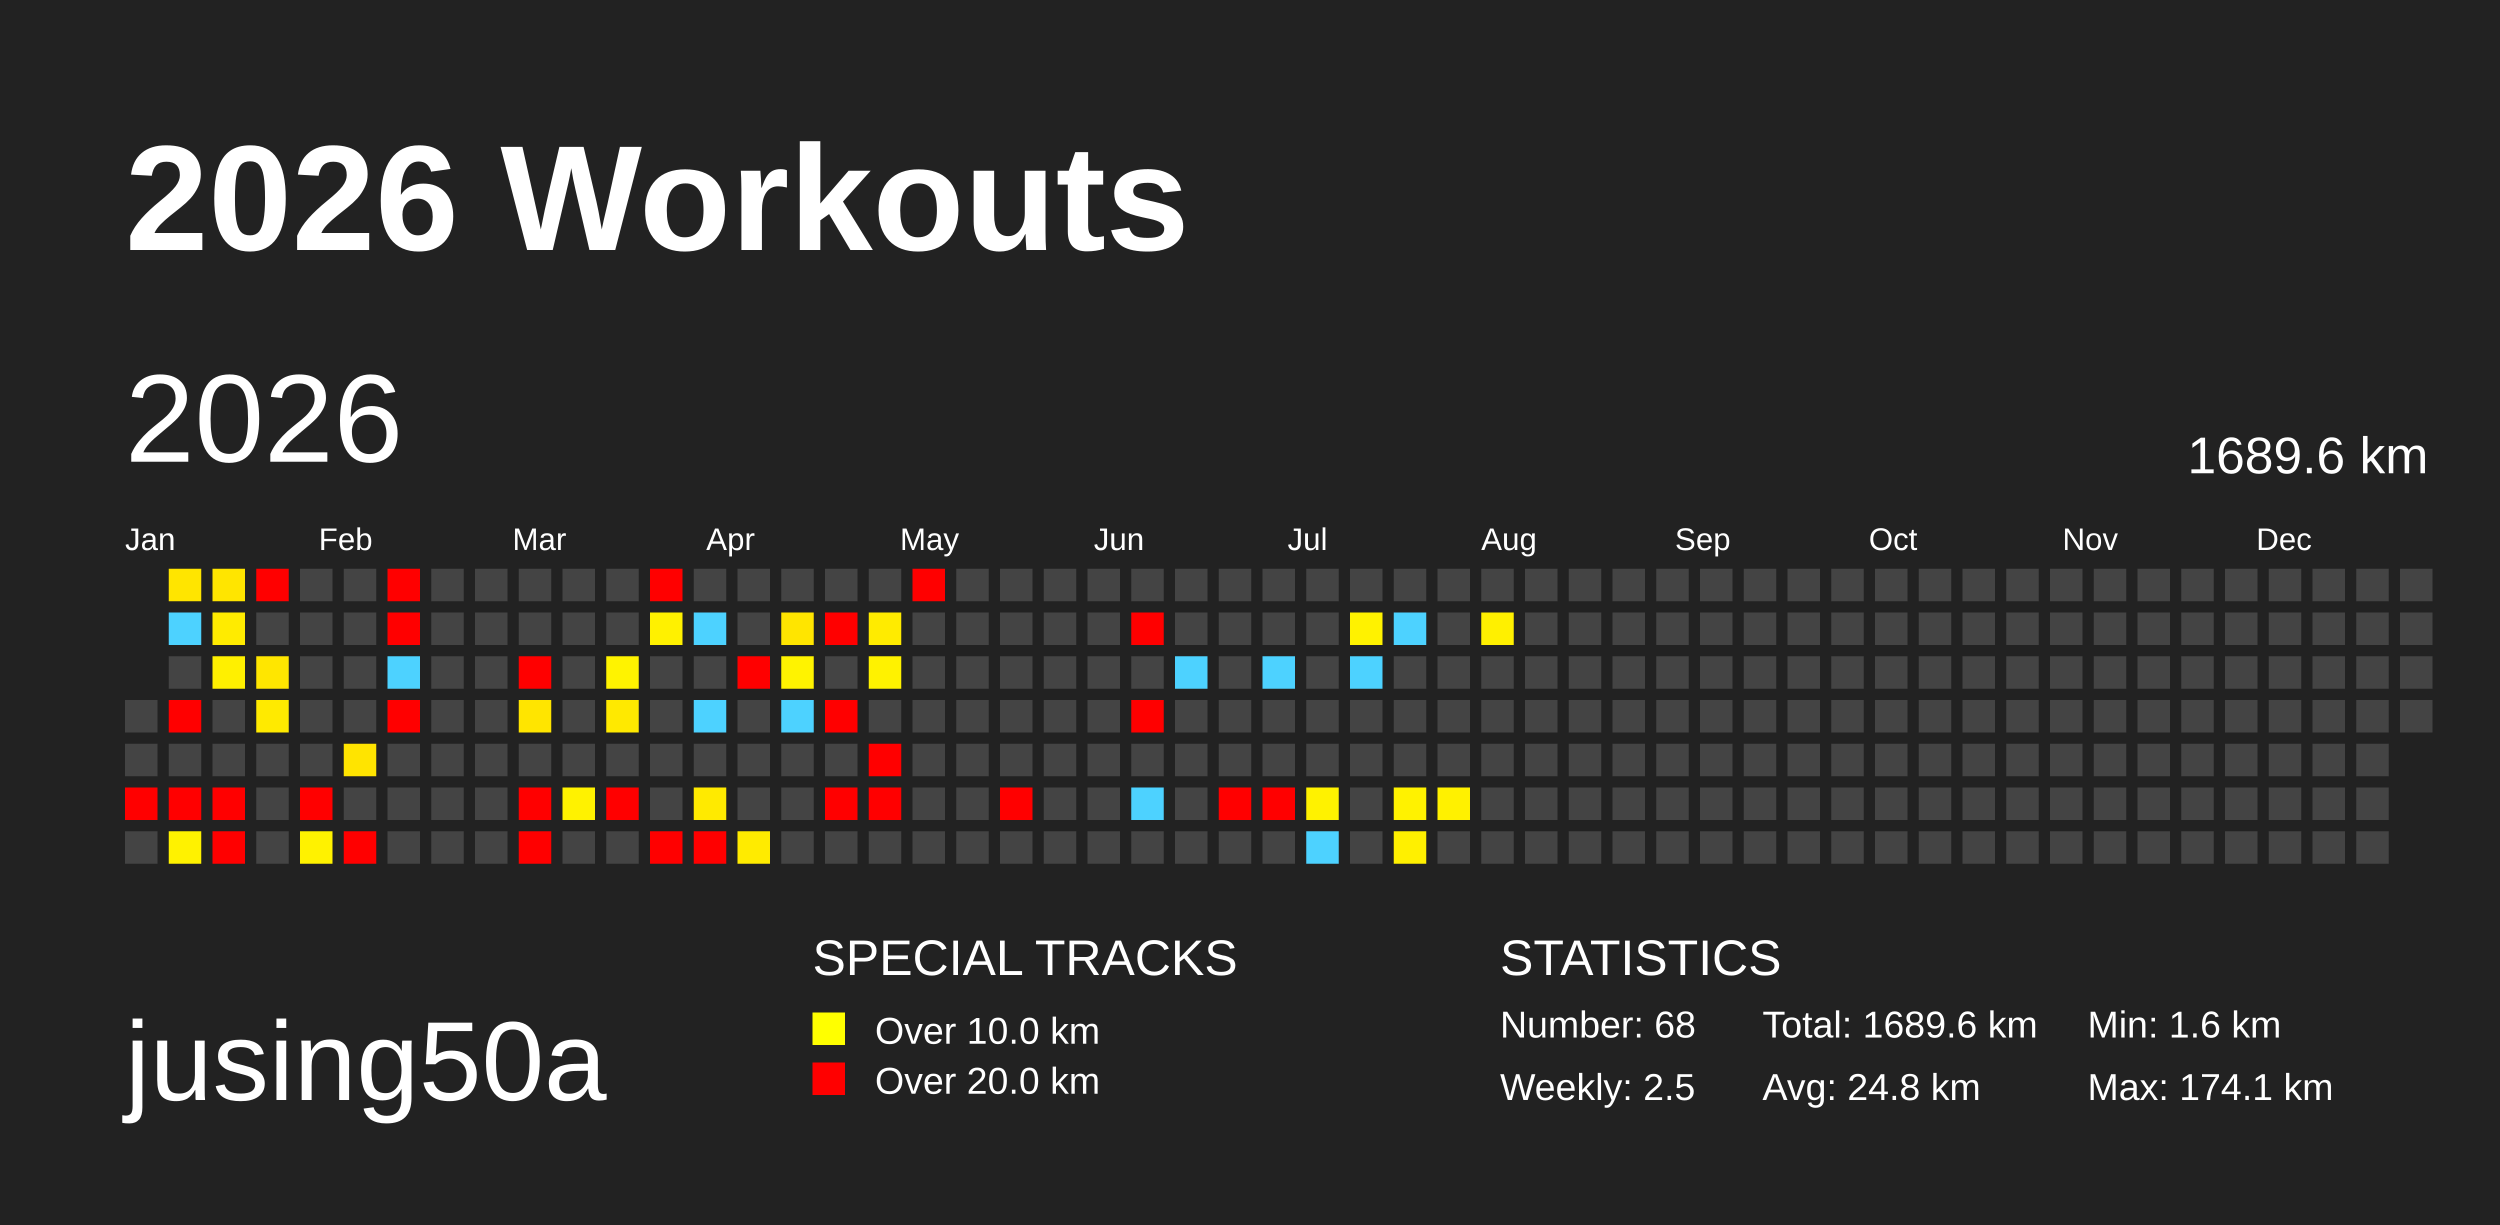
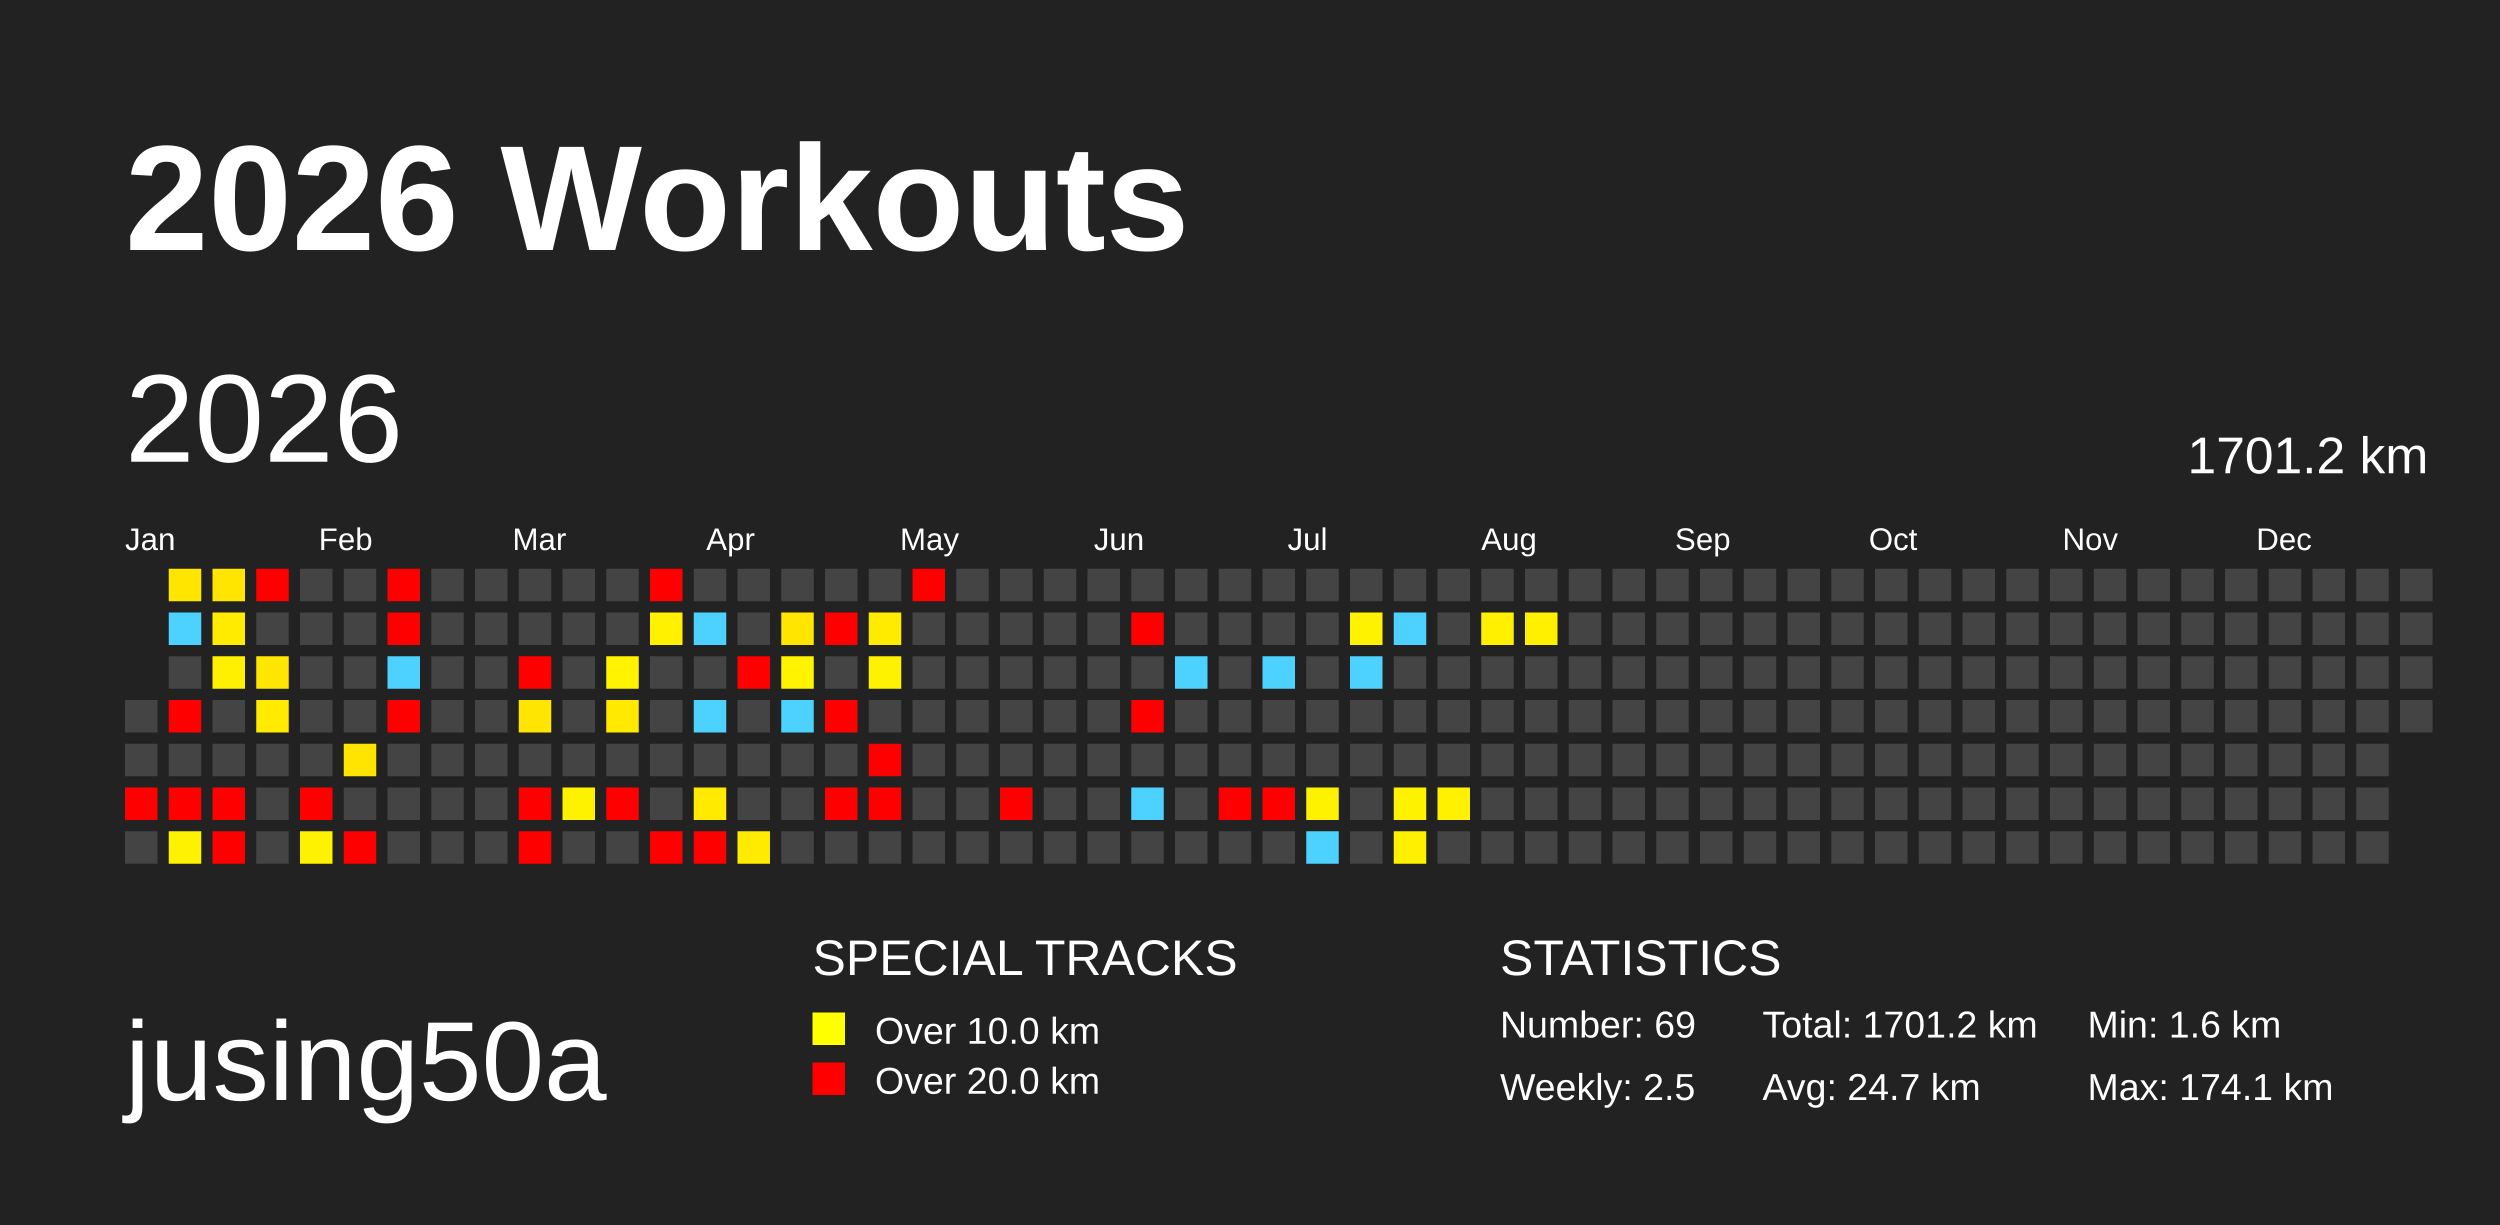
<svg xmlns="http://www.w3.org/2000/svg" baseProfile="full" height="98mm" version="1.1" viewBox="0,0,200,98" width="200mm">
  <defs />
  <rect fill="#222222" height="98" width="200" x="0" y="0" />
  <text fill="#FFFFFF" style="font-size:12px; font-family:Arial; font-weight:bold;" x="10" y="20">2026 Workouts</text>
  <text fill="#FFFFFF" style="font-size:9px; font-family:Arial" x="10" y="88">jusing50a</text>
  <text fill="#FFFFFF" style="font-size:4px; font-family:Arial" x="65" y="78">SPECIAL TRACKS</text>
  <rect fill="yellow" height="2.6" width="2.6" x="65" y="81" />
  <text fill="#FFFFFF" style="font-size:3px; font-family:Arial" x="70" y="83.5">Over 10.0 km</text>
  <rect fill="red" height="2.6" width="2.6" x="65" y="85" />
  <text fill="#FFFFFF" style="font-size:3px; font-family:Arial" x="70" y="87.5">Over 20.0 km</text>
  <text fill="#FFFFFF" style="font-size:4px; font-family:Arial" x="120" y="78">STATISTICS</text>
-   <text fill="#FFFFFF" style="font-size:3px; font-family:Arial" x="120" y="83">Number: 68</text>
+   <text fill="#FFFFFF" style="font-size:3px; font-family:Arial" x="120" y="83">Number: 69</text>
  <text fill="#FFFFFF" style="font-size:3px; font-family:Arial" x="120" y="88">Weekly: 2.5</text>
-   <text fill="#FFFFFF" style="font-size:3px; font-family:Arial" x="141" y="83">Total: 1689.6 km</text>
-   <text fill="#FFFFFF" style="font-size:3px; font-family:Arial" x="141" y="88">Avg: 24.8 km</text>
+   <text fill="#FFFFFF" style="font-size:3px; font-family:Arial" x="141" y="83">Total: 1701.2 km</text>
+   <text fill="#FFFFFF" style="font-size:3px; font-family:Arial" x="141" y="88">Avg: 24.7 km</text>
  <text fill="#FFFFFF" style="font-size:3px; font-family:Arial" x="167" y="83">Min: 1.6 km</text>
  <text fill="#FFFFFF" style="font-size:3px; font-family:Arial" x="167" y="88">Max: 174.1 km</text>
  <text dominant-baseline="hanging" fill="#FFFFFF" style="font-size:10.0px; font-family:Arial;" x="10" y="30">2026</text>
-   <text dominant-baseline="hanging" fill="#FFFFFF" style="font-size:4.125px; font-family:Arial;" x="175" y="35">1689.6 km</text>
+   <text dominant-baseline="hanging" fill="#FFFFFF" style="font-size:4.125px; font-family:Arial;" x="175" y="35">1701.2 km</text>
  <text fill="#FFFFFF" style="font-size:2.5px; font-family:Arial" x="10.0" y="44">Jan</text>
  <text fill="#FFFFFF" style="font-size:2.5px; font-family:Arial" x="25.5" y="44">Feb</text>
  <text fill="#FFFFFF" style="font-size:2.5px; font-family:Arial" x="41.0" y="44">Mar</text>
  <text fill="#FFFFFF" style="font-size:2.5px; font-family:Arial" x="56.5" y="44">Apr</text>
  <text fill="#FFFFFF" style="font-size:2.5px; font-family:Arial" x="72.0" y="44">May</text>
  <text fill="#FFFFFF" style="font-size:2.5px; font-family:Arial" x="87.5" y="44">Jun</text>
  <text fill="#FFFFFF" style="font-size:2.5px; font-family:Arial" x="103.0" y="44">Jul</text>
  <text fill="#FFFFFF" style="font-size:2.5px; font-family:Arial" x="118.5" y="44">Aug</text>
  <text fill="#FFFFFF" style="font-size:2.5px; font-family:Arial" x="134.0" y="44">Sep</text>
  <text fill="#FFFFFF" style="font-size:2.5px; font-family:Arial" x="149.5" y="44">Oct</text>
  <text fill="#FFFFFF" style="font-size:2.5px; font-family:Arial" x="165.0" y="44">Nov</text>
  <text fill="#FFFFFF" style="font-size:2.5px; font-family:Arial" x="180.5" y="44">Dec</text>
  <rect fill="#444444" height="2.6" width="2.6" x="10.0" y="56.0" />
  <rect fill="#444444" height="2.6" width="2.6" x="10.0" y="59.5" />
  <rect fill="red" height="2.6" width="2.6" x="10.0" y="63.0" />
  <rect fill="#444444" height="2.6" width="2.6" x="10.0" y="66.5" />
  <rect fill="#ffe500" height="2.6" width="2.6" x="13.5" y="45.5" />
  <rect fill="#4dd2ff" height="2.6" width="2.6" x="13.5" y="49.0" />
  <rect fill="#444444" height="2.6" width="2.6" x="13.5" y="52.5" />
  <rect fill="red" height="2.6" width="2.6" x="13.5" y="56.0" />
  <rect fill="#444444" height="2.6" width="2.6" x="13.5" y="59.5" />
  <rect fill="red" height="2.6" width="2.6" x="13.5" y="63.0" />
  <rect fill="#fff200" height="2.6" width="2.6" x="13.5" y="66.5" />
  <rect fill="#ffe500" height="2.6" width="2.6" x="17.0" y="45.5" />
  <rect fill="#ffeb00" height="2.6" width="2.6" x="17.0" y="49.0" />
  <rect fill="#fff000" height="2.6" width="2.6" x="17.0" y="52.5" />
  <rect fill="#444444" height="2.6" width="2.6" x="17.0" y="56.0" />
  <rect fill="#444444" height="2.6" width="2.6" x="17.0" y="59.5" />
  <rect fill="red" height="2.6" width="2.6" x="17.0" y="63.0" />
  <rect fill="red" height="2.6" width="2.6" x="17.0" y="66.5" />
  <rect fill="red" height="2.6" width="2.6" x="20.5" y="45.5" />
  <rect fill="#444444" height="2.6" width="2.6" x="20.5" y="49.0" />
  <rect fill="#ffe600" height="2.6" width="2.6" x="20.5" y="52.5" />
  <rect fill="#ffea00" height="2.6" width="2.6" x="20.5" y="56.0" />
  <rect fill="#444444" height="2.6" width="2.6" x="20.5" y="59.5" />
  <rect fill="#444444" height="2.6" width="2.6" x="20.5" y="63.0" />
  <rect fill="#444444" height="2.6" width="2.6" x="20.5" y="66.5" />
  <rect fill="#444444" height="2.6" width="2.6" x="24.0" y="45.5" />
  <rect fill="#444444" height="2.6" width="2.6" x="24.0" y="49.0" />
  <rect fill="#444444" height="2.6" width="2.6" x="24.0" y="52.5" />
  <rect fill="#444444" height="2.6" width="2.6" x="24.0" y="56.0" />
  <rect fill="#444444" height="2.6" width="2.6" x="24.0" y="59.5" />
  <rect fill="red" height="2.6" width="2.6" x="24.0" y="63.0" />
  <rect fill="#fff200" height="2.6" width="2.6" x="24.0" y="66.5" />
  <rect fill="#444444" height="2.6" width="2.6" x="27.5" y="45.5" />
  <rect fill="#444444" height="2.6" width="2.6" x="27.5" y="49.0" />
  <rect fill="#444444" height="2.6" width="2.6" x="27.5" y="52.5" />
  <rect fill="#444444" height="2.6" width="2.6" x="27.5" y="56.0" />
  <rect fill="#ffe400" height="2.6" width="2.6" x="27.5" y="59.5" />
  <rect fill="#444444" height="2.6" width="2.6" x="27.5" y="63.0" />
  <rect fill="red" height="2.6" width="2.6" x="27.5" y="66.5" />
  <rect fill="red" height="2.6" width="2.6" x="31.0" y="45.5" />
  <rect fill="red" height="2.6" width="2.6" x="31.0" y="49.0" />
  <rect fill="#4dd2ff" height="2.6" width="2.6" x="31.0" y="52.5" />
  <rect fill="red" height="2.6" width="2.6" x="31.0" y="56.0" />
  <rect fill="#444444" height="2.6" width="2.6" x="31.0" y="59.5" />
  <rect fill="#444444" height="2.6" width="2.6" x="31.0" y="63.0" />
  <rect fill="#444444" height="2.6" width="2.6" x="31.0" y="66.5" />
  <rect fill="#444444" height="2.6" width="2.6" x="34.5" y="45.5" />
  <rect fill="#444444" height="2.6" width="2.6" x="34.5" y="49.0" />
  <rect fill="#444444" height="2.6" width="2.6" x="34.5" y="52.5" />
  <rect fill="#444444" height="2.6" width="2.6" x="34.5" y="56.0" />
  <rect fill="#444444" height="2.6" width="2.6" x="34.5" y="59.5" />
  <rect fill="#444444" height="2.6" width="2.6" x="34.5" y="63.0" />
  <rect fill="#444444" height="2.6" width="2.6" x="34.5" y="66.5" />
  <rect fill="#444444" height="2.6" width="2.6" x="38.0" y="45.5" />
  <rect fill="#444444" height="2.6" width="2.6" x="38.0" y="49.0" />
  <rect fill="#444444" height="2.6" width="2.6" x="38.0" y="52.5" />
  <rect fill="#444444" height="2.6" width="2.6" x="38.0" y="56.0" />
  <rect fill="#444444" height="2.6" width="2.6" x="38.0" y="59.5" />
  <rect fill="#444444" height="2.6" width="2.6" x="38.0" y="63.0" />
  <rect fill="#444444" height="2.6" width="2.6" x="38.0" y="66.5" />
  <rect fill="#444444" height="2.6" width="2.6" x="41.5" y="45.5" />
  <rect fill="#444444" height="2.6" width="2.6" x="41.5" y="49.0" />
  <rect fill="red" height="2.6" width="2.6" x="41.5" y="52.5" />
  <rect fill="#ffe500" height="2.6" width="2.6" x="41.5" y="56.0" />
  <rect fill="#444444" height="2.6" width="2.6" x="41.5" y="59.5" />
  <rect fill="red" height="2.6" width="2.6" x="41.5" y="63.0" />
  <rect fill="red" height="2.6" width="2.6" x="41.5" y="66.5" />
  <rect fill="#444444" height="2.6" width="2.6" x="45.0" y="45.5" />
  <rect fill="#444444" height="2.6" width="2.6" x="45.0" y="49.0" />
  <rect fill="#444444" height="2.6" width="2.6" x="45.0" y="52.5" />
  <rect fill="#444444" height="2.6" width="2.6" x="45.0" y="56.0" />
  <rect fill="#444444" height="2.6" width="2.6" x="45.0" y="59.5" />
  <rect fill="#fff200" height="2.6" width="2.6" x="45.0" y="63.0" />
  <rect fill="#444444" height="2.6" width="2.6" x="45.0" y="66.5" />
  <rect fill="#444444" height="2.6" width="2.6" x="48.5" y="45.5" />
  <rect fill="#444444" height="2.6" width="2.6" x="48.5" y="49.0" />
  <rect fill="#fff300" height="2.6" width="2.6" x="48.5" y="52.5" />
  <rect fill="#ffe900" height="2.6" width="2.6" x="48.5" y="56.0" />
  <rect fill="#444444" height="2.6" width="2.6" x="48.5" y="59.5" />
  <rect fill="red" height="2.6" width="2.6" x="48.5" y="63.0" />
  <rect fill="#444444" height="2.6" width="2.6" x="48.5" y="66.5" />
  <rect fill="red" height="2.6" width="2.6" x="52.0" y="45.5" />
  <rect fill="#fff100" height="2.6" width="2.6" x="52.0" y="49.0" />
  <rect fill="#444444" height="2.6" width="2.6" x="52.0" y="52.5" />
  <rect fill="#444444" height="2.6" width="2.6" x="52.0" y="56.0" />
  <rect fill="#444444" height="2.6" width="2.6" x="52.0" y="59.5" />
  <rect fill="#444444" height="2.6" width="2.6" x="52.0" y="63.0" />
  <rect fill="red" height="2.6" width="2.6" x="52.0" y="66.5" />
  <rect fill="#444444" height="2.6" width="2.6" x="55.5" y="45.5" />
  <rect fill="#4dd2ff" height="2.6" width="2.6" x="55.5" y="49.0" />
  <rect fill="#444444" height="2.6" width="2.6" x="55.5" y="52.5" />
  <rect fill="#4dd2ff" height="2.6" width="2.6" x="55.5" y="56.0" />
  <rect fill="#444444" height="2.6" width="2.6" x="55.5" y="59.5" />
  <rect fill="#ffea00" height="2.6" width="2.6" x="55.5" y="63.0" />
  <rect fill="red" height="2.6" width="2.6" x="55.5" y="66.5" />
  <rect fill="#444444" height="2.6" width="2.6" x="59.0" y="45.5" />
  <rect fill="#444444" height="2.6" width="2.6" x="59.0" y="49.0" />
  <rect fill="red" height="2.6" width="2.6" x="59.0" y="52.5" />
  <rect fill="#444444" height="2.6" width="2.6" x="59.0" y="56.0" />
  <rect fill="#444444" height="2.6" width="2.6" x="59.0" y="59.5" />
  <rect fill="#444444" height="2.6" width="2.6" x="59.0" y="63.0" />
  <rect fill="#ffeb00" height="2.6" width="2.6" x="59.0" y="66.5" />
  <rect fill="#444444" height="2.6" width="2.6" x="62.5" y="45.5" />
  <rect fill="#ffe500" height="2.6" width="2.6" x="62.5" y="49.0" />
  <rect fill="#fff300" height="2.6" width="2.6" x="62.5" y="52.5" />
  <rect fill="#4dd2ff" height="2.6" width="2.6" x="62.5" y="56.0" />
  <rect fill="#444444" height="2.6" width="2.6" x="62.5" y="59.5" />
  <rect fill="#444444" height="2.6" width="2.6" x="62.5" y="63.0" />
  <rect fill="#444444" height="2.6" width="2.6" x="62.5" y="66.5" />
  <rect fill="#444444" height="2.6" width="2.6" x="66.0" y="45.5" />
  <rect fill="red" height="2.6" width="2.6" x="66.0" y="49.0" />
  <rect fill="#444444" height="2.6" width="2.6" x="66.0" y="52.5" />
  <rect fill="red" height="2.6" width="2.6" x="66.0" y="56.0" />
  <rect fill="#444444" height="2.6" width="2.6" x="66.0" y="59.5" />
  <rect fill="red" height="2.6" width="2.6" x="66.0" y="63.0" />
  <rect fill="#444444" height="2.6" width="2.6" x="66.0" y="66.5" />
  <rect fill="#444444" height="2.6" width="2.6" x="69.5" y="45.5" />
  <rect fill="#ffeb00" height="2.6" width="2.6" x="69.5" y="49.0" />
  <rect fill="#fff200" height="2.6" width="2.6" x="69.5" y="52.5" />
  <rect fill="#444444" height="2.6" width="2.6" x="69.5" y="56.0" />
  <rect fill="red" height="2.6" width="2.6" x="69.5" y="59.5" />
  <rect fill="red" height="2.6" width="2.6" x="69.5" y="63.0" />
  <rect fill="#444444" height="2.6" width="2.6" x="69.5" y="66.5" />
  <rect fill="red" height="2.6" width="2.6" x="73.0" y="45.5" />
  <rect fill="#444444" height="2.6" width="2.6" x="73.0" y="49.0" />
  <rect fill="#444444" height="2.6" width="2.6" x="73.0" y="52.5" />
  <rect fill="#444444" height="2.6" width="2.6" x="73.0" y="56.0" />
  <rect fill="#444444" height="2.6" width="2.6" x="73.0" y="59.5" />
  <rect fill="#444444" height="2.6" width="2.6" x="73.0" y="63.0" />
  <rect fill="#444444" height="2.6" width="2.6" x="73.0" y="66.5" />
  <rect fill="#444444" height="2.6" width="2.6" x="76.5" y="45.5" />
  <rect fill="#444444" height="2.6" width="2.6" x="76.5" y="49.0" />
  <rect fill="#444444" height="2.6" width="2.6" x="76.5" y="52.5" />
  <rect fill="#444444" height="2.6" width="2.6" x="76.5" y="56.0" />
  <rect fill="#444444" height="2.6" width="2.6" x="76.5" y="59.5" />
  <rect fill="#444444" height="2.6" width="2.6" x="76.5" y="63.0" />
  <rect fill="#444444" height="2.6" width="2.6" x="76.5" y="66.5" />
  <rect fill="#444444" height="2.6" width="2.6" x="80.0" y="45.5" />
  <rect fill="#444444" height="2.6" width="2.6" x="80.0" y="49.0" />
  <rect fill="#444444" height="2.6" width="2.6" x="80.0" y="52.5" />
  <rect fill="#444444" height="2.6" width="2.6" x="80.0" y="56.0" />
  <rect fill="#444444" height="2.6" width="2.6" x="80.0" y="59.5" />
  <rect fill="red" height="2.6" width="2.6" x="80.0" y="63.0" />
  <rect fill="#444444" height="2.6" width="2.6" x="80.0" y="66.5" />
  <rect fill="#444444" height="2.6" width="2.6" x="83.5" y="45.5" />
  <rect fill="#444444" height="2.6" width="2.6" x="83.5" y="49.0" />
  <rect fill="#444444" height="2.6" width="2.6" x="83.5" y="52.5" />
  <rect fill="#444444" height="2.6" width="2.6" x="83.5" y="56.0" />
  <rect fill="#444444" height="2.6" width="2.6" x="83.5" y="59.5" />
  <rect fill="#444444" height="2.6" width="2.6" x="83.5" y="63.0" />
  <rect fill="#444444" height="2.6" width="2.6" x="83.5" y="66.5" />
  <rect fill="#444444" height="2.6" width="2.6" x="87.0" y="45.5" />
  <rect fill="#444444" height="2.6" width="2.6" x="87.0" y="49.0" />
  <rect fill="#444444" height="2.6" width="2.6" x="87.0" y="52.5" />
  <rect fill="#444444" height="2.6" width="2.6" x="87.0" y="56.0" />
  <rect fill="#444444" height="2.6" width="2.6" x="87.0" y="59.5" />
  <rect fill="#444444" height="2.6" width="2.6" x="87.0" y="63.0" />
  <rect fill="#444444" height="2.6" width="2.6" x="87.0" y="66.5" />
  <rect fill="#444444" height="2.6" width="2.6" x="90.5" y="45.5" />
  <rect fill="red" height="2.6" width="2.6" x="90.5" y="49.0" />
  <rect fill="#444444" height="2.6" width="2.6" x="90.5" y="52.5" />
  <rect fill="red" height="2.6" width="2.6" x="90.5" y="56.0" />
  <rect fill="#444444" height="2.6" width="2.6" x="90.5" y="59.5" />
  <rect fill="#4dd2ff" height="2.6" width="2.6" x="90.5" y="63.0" />
  <rect fill="#444444" height="2.6" width="2.6" x="90.5" y="66.5" />
  <rect fill="#444444" height="2.6" width="2.6" x="94.0" y="45.5" />
  <rect fill="#444444" height="2.6" width="2.6" x="94.0" y="49.0" />
  <rect fill="#4dd2ff" height="2.6" width="2.6" x="94.0" y="52.5" />
  <rect fill="#444444" height="2.6" width="2.6" x="94.0" y="56.0" />
  <rect fill="#444444" height="2.6" width="2.6" x="94.0" y="59.5" />
  <rect fill="#444444" height="2.6" width="2.6" x="94.0" y="63.0" />
  <rect fill="#444444" height="2.6" width="2.6" x="94.0" y="66.5" />
  <rect fill="#444444" height="2.6" width="2.6" x="97.5" y="45.5" />
  <rect fill="#444444" height="2.6" width="2.6" x="97.5" y="49.0" />
  <rect fill="#444444" height="2.6" width="2.6" x="97.5" y="52.5" />
  <rect fill="#444444" height="2.6" width="2.6" x="97.5" y="56.0" />
  <rect fill="#444444" height="2.6" width="2.6" x="97.5" y="59.5" />
  <rect fill="red" height="2.6" width="2.6" x="97.5" y="63.0" />
  <rect fill="#444444" height="2.6" width="2.6" x="97.5" y="66.5" />
  <rect fill="#444444" height="2.6" width="2.6" x="101.0" y="45.5" />
  <rect fill="#444444" height="2.6" width="2.6" x="101.0" y="49.0" />
  <rect fill="#4dd2ff" height="2.6" width="2.6" x="101.0" y="52.5" />
  <rect fill="#444444" height="2.6" width="2.6" x="101.0" y="56.0" />
  <rect fill="#444444" height="2.6" width="2.6" x="101.0" y="59.5" />
  <rect fill="red" height="2.6" width="2.6" x="101.0" y="63.0" />
  <rect fill="#444444" height="2.6" width="2.6" x="101.0" y="66.5" />
  <rect fill="#444444" height="2.6" width="2.6" x="104.5" y="45.5" />
  <rect fill="#444444" height="2.6" width="2.6" x="104.5" y="49.0" />
  <rect fill="#444444" height="2.6" width="2.6" x="104.5" y="52.5" />
  <rect fill="#444444" height="2.6" width="2.6" x="104.5" y="56.0" />
  <rect fill="#444444" height="2.6" width="2.6" x="104.5" y="59.5" />
  <rect fill="#fff200" height="2.6" width="2.6" x="104.5" y="63.0" />
  <rect fill="#4dd2ff" height="2.6" width="2.6" x="104.5" y="66.5" />
  <rect fill="#444444" height="2.6" width="2.6" x="108.0" y="45.5" />
  <rect fill="#fff200" height="2.6" width="2.6" x="108.0" y="49.0" />
  <rect fill="#4dd2ff" height="2.6" width="2.6" x="108.0" y="52.5" />
  <rect fill="#444444" height="2.6" width="2.6" x="108.0" y="56.0" />
  <rect fill="#444444" height="2.6" width="2.6" x="108.0" y="59.5" />
  <rect fill="#444444" height="2.6" width="2.6" x="108.0" y="63.0" />
  <rect fill="#444444" height="2.6" width="2.6" x="108.0" y="66.5" />
  <rect fill="#444444" height="2.6" width="2.6" x="111.5" y="45.5" />
  <rect fill="#4dd2ff" height="2.6" width="2.6" x="111.5" y="49.0" />
  <rect fill="#444444" height="2.6" width="2.6" x="111.5" y="52.5" />
  <rect fill="#444444" height="2.6" width="2.6" x="111.5" y="56.0" />
  <rect fill="#444444" height="2.6" width="2.6" x="111.5" y="59.5" />
  <rect fill="#fff200" height="2.6" width="2.6" x="111.5" y="63.0" />
  <rect fill="#fff000" height="2.6" width="2.6" x="111.5" y="66.5" />
  <rect fill="#444444" height="2.6" width="2.6" x="115.0" y="45.5" />
  <rect fill="#444444" height="2.6" width="2.6" x="115.0" y="49.0" />
  <rect fill="#444444" height="2.6" width="2.6" x="115.0" y="52.5" />
  <rect fill="#444444" height="2.6" width="2.6" x="115.0" y="56.0" />
  <rect fill="#444444" height="2.6" width="2.6" x="115.0" y="59.5" />
  <rect fill="#fff100" height="2.6" width="2.6" x="115.0" y="63.0" />
  <rect fill="#444444" height="2.6" width="2.6" x="115.0" y="66.5" />
  <rect fill="#444444" height="2.6" width="2.6" x="118.5" y="45.5" />
  <rect fill="#fff000" height="2.6" width="2.6" x="118.5" y="49.0" />
  <rect fill="#444444" height="2.6" width="2.6" x="118.5" y="52.5" />
  <rect fill="#444444" height="2.6" width="2.6" x="118.5" y="56.0" />
  <rect fill="#444444" height="2.6" width="2.6" x="118.5" y="59.5" />
  <rect fill="#444444" height="2.6" width="2.6" x="118.5" y="63.0" />
  <rect fill="#444444" height="2.6" width="2.6" x="118.5" y="66.5" />
  <rect fill="#444444" height="2.6" width="2.6" x="122.0" y="45.5" />
-   <rect fill="#444444" height="2.6" width="2.6" x="122.0" y="49.0" />
+   <rect fill="#fff000" height="2.6" width="2.6" x="122.0" y="49.0" />
  <rect fill="#444444" height="2.6" width="2.6" x="122.0" y="52.5" />
  <rect fill="#444444" height="2.6" width="2.6" x="122.0" y="56.0" />
  <rect fill="#444444" height="2.6" width="2.6" x="122.0" y="59.5" />
  <rect fill="#444444" height="2.6" width="2.6" x="122.0" y="63.0" />
  <rect fill="#444444" height="2.6" width="2.6" x="122.0" y="66.5" />
  <rect fill="#444444" height="2.6" width="2.6" x="125.5" y="45.5" />
  <rect fill="#444444" height="2.6" width="2.6" x="125.5" y="49.0" />
  <rect fill="#444444" height="2.6" width="2.6" x="125.5" y="52.5" />
  <rect fill="#444444" height="2.6" width="2.6" x="125.5" y="56.0" />
  <rect fill="#444444" height="2.6" width="2.6" x="125.5" y="59.5" />
  <rect fill="#444444" height="2.6" width="2.6" x="125.5" y="63.0" />
  <rect fill="#444444" height="2.6" width="2.6" x="125.5" y="66.5" />
  <rect fill="#444444" height="2.6" width="2.6" x="129.0" y="45.5" />
  <rect fill="#444444" height="2.6" width="2.6" x="129.0" y="49.0" />
  <rect fill="#444444" height="2.6" width="2.6" x="129.0" y="52.5" />
  <rect fill="#444444" height="2.6" width="2.6" x="129.0" y="56.0" />
  <rect fill="#444444" height="2.6" width="2.6" x="129.0" y="59.5" />
  <rect fill="#444444" height="2.6" width="2.6" x="129.0" y="63.0" />
  <rect fill="#444444" height="2.6" width="2.6" x="129.0" y="66.5" />
  <rect fill="#444444" height="2.6" width="2.6" x="132.5" y="45.5" />
  <rect fill="#444444" height="2.6" width="2.6" x="132.5" y="49.0" />
  <rect fill="#444444" height="2.6" width="2.6" x="132.5" y="52.5" />
  <rect fill="#444444" height="2.6" width="2.6" x="132.5" y="56.0" />
  <rect fill="#444444" height="2.6" width="2.6" x="132.5" y="59.5" />
  <rect fill="#444444" height="2.6" width="2.6" x="132.5" y="63.0" />
  <rect fill="#444444" height="2.6" width="2.6" x="132.5" y="66.5" />
  <rect fill="#444444" height="2.6" width="2.6" x="136.0" y="45.5" />
  <rect fill="#444444" height="2.6" width="2.6" x="136.0" y="49.0" />
  <rect fill="#444444" height="2.6" width="2.6" x="136.0" y="52.5" />
  <rect fill="#444444" height="2.6" width="2.6" x="136.0" y="56.0" />
  <rect fill="#444444" height="2.6" width="2.6" x="136.0" y="59.5" />
  <rect fill="#444444" height="2.6" width="2.6" x="136.0" y="63.0" />
  <rect fill="#444444" height="2.6" width="2.6" x="136.0" y="66.5" />
  <rect fill="#444444" height="2.6" width="2.6" x="139.5" y="45.5" />
  <rect fill="#444444" height="2.6" width="2.6" x="139.5" y="49.0" />
  <rect fill="#444444" height="2.6" width="2.6" x="139.5" y="52.5" />
  <rect fill="#444444" height="2.6" width="2.6" x="139.5" y="56.0" />
  <rect fill="#444444" height="2.6" width="2.6" x="139.5" y="59.5" />
  <rect fill="#444444" height="2.6" width="2.6" x="139.5" y="63.0" />
  <rect fill="#444444" height="2.6" width="2.6" x="139.5" y="66.5" />
  <rect fill="#444444" height="2.6" width="2.6" x="143.0" y="45.5" />
  <rect fill="#444444" height="2.6" width="2.6" x="143.0" y="49.0" />
  <rect fill="#444444" height="2.6" width="2.6" x="143.0" y="52.5" />
  <rect fill="#444444" height="2.6" width="2.6" x="143.0" y="56.0" />
  <rect fill="#444444" height="2.6" width="2.6" x="143.0" y="59.5" />
  <rect fill="#444444" height="2.6" width="2.6" x="143.0" y="63.0" />
  <rect fill="#444444" height="2.6" width="2.6" x="143.0" y="66.5" />
  <rect fill="#444444" height="2.6" width="2.6" x="146.5" y="45.5" />
  <rect fill="#444444" height="2.6" width="2.6" x="146.5" y="49.0" />
  <rect fill="#444444" height="2.6" width="2.6" x="146.5" y="52.5" />
  <rect fill="#444444" height="2.6" width="2.6" x="146.5" y="56.0" />
  <rect fill="#444444" height="2.6" width="2.6" x="146.5" y="59.5" />
  <rect fill="#444444" height="2.6" width="2.6" x="146.5" y="63.0" />
  <rect fill="#444444" height="2.6" width="2.6" x="146.5" y="66.5" />
  <rect fill="#444444" height="2.6" width="2.6" x="150.0" y="45.5" />
  <rect fill="#444444" height="2.6" width="2.6" x="150.0" y="49.0" />
  <rect fill="#444444" height="2.6" width="2.6" x="150.0" y="52.5" />
  <rect fill="#444444" height="2.6" width="2.6" x="150.0" y="56.0" />
  <rect fill="#444444" height="2.6" width="2.6" x="150.0" y="59.5" />
  <rect fill="#444444" height="2.6" width="2.6" x="150.0" y="63.0" />
  <rect fill="#444444" height="2.6" width="2.6" x="150.0" y="66.5" />
  <rect fill="#444444" height="2.6" width="2.6" x="153.5" y="45.5" />
  <rect fill="#444444" height="2.6" width="2.6" x="153.5" y="49.0" />
  <rect fill="#444444" height="2.6" width="2.6" x="153.5" y="52.5" />
  <rect fill="#444444" height="2.6" width="2.6" x="153.5" y="56.0" />
  <rect fill="#444444" height="2.6" width="2.6" x="153.5" y="59.5" />
  <rect fill="#444444" height="2.6" width="2.6" x="153.5" y="63.0" />
  <rect fill="#444444" height="2.6" width="2.6" x="153.5" y="66.5" />
  <rect fill="#444444" height="2.6" width="2.6" x="157.0" y="45.5" />
  <rect fill="#444444" height="2.6" width="2.6" x="157.0" y="49.0" />
  <rect fill="#444444" height="2.6" width="2.6" x="157.0" y="52.5" />
  <rect fill="#444444" height="2.6" width="2.6" x="157.0" y="56.0" />
  <rect fill="#444444" height="2.6" width="2.6" x="157.0" y="59.5" />
  <rect fill="#444444" height="2.6" width="2.6" x="157.0" y="63.0" />
  <rect fill="#444444" height="2.6" width="2.6" x="157.0" y="66.5" />
  <rect fill="#444444" height="2.6" width="2.6" x="160.5" y="45.5" />
  <rect fill="#444444" height="2.6" width="2.6" x="160.5" y="49.0" />
  <rect fill="#444444" height="2.6" width="2.6" x="160.5" y="52.5" />
  <rect fill="#444444" height="2.6" width="2.6" x="160.5" y="56.0" />
  <rect fill="#444444" height="2.6" width="2.6" x="160.5" y="59.5" />
  <rect fill="#444444" height="2.6" width="2.6" x="160.5" y="63.0" />
  <rect fill="#444444" height="2.6" width="2.6" x="160.5" y="66.5" />
  <rect fill="#444444" height="2.6" width="2.6" x="164.0" y="45.5" />
  <rect fill="#444444" height="2.6" width="2.6" x="164.0" y="49.0" />
  <rect fill="#444444" height="2.6" width="2.6" x="164.0" y="52.5" />
  <rect fill="#444444" height="2.6" width="2.6" x="164.0" y="56.0" />
  <rect fill="#444444" height="2.6" width="2.6" x="164.0" y="59.5" />
  <rect fill="#444444" height="2.6" width="2.6" x="164.0" y="63.0" />
  <rect fill="#444444" height="2.6" width="2.6" x="164.0" y="66.5" />
  <rect fill="#444444" height="2.6" width="2.6" x="167.5" y="45.5" />
  <rect fill="#444444" height="2.6" width="2.6" x="167.5" y="49.0" />
  <rect fill="#444444" height="2.6" width="2.6" x="167.5" y="52.5" />
  <rect fill="#444444" height="2.6" width="2.6" x="167.5" y="56.0" />
  <rect fill="#444444" height="2.6" width="2.6" x="167.5" y="59.5" />
  <rect fill="#444444" height="2.6" width="2.6" x="167.5" y="63.0" />
  <rect fill="#444444" height="2.6" width="2.6" x="167.5" y="66.5" />
  <rect fill="#444444" height="2.6" width="2.6" x="171.0" y="45.5" />
  <rect fill="#444444" height="2.6" width="2.6" x="171.0" y="49.0" />
  <rect fill="#444444" height="2.6" width="2.6" x="171.0" y="52.5" />
  <rect fill="#444444" height="2.6" width="2.6" x="171.0" y="56.0" />
  <rect fill="#444444" height="2.6" width="2.6" x="171.0" y="59.5" />
  <rect fill="#444444" height="2.6" width="2.6" x="171.0" y="63.0" />
  <rect fill="#444444" height="2.6" width="2.6" x="171.0" y="66.5" />
  <rect fill="#444444" height="2.6" width="2.6" x="174.5" y="45.5" />
  <rect fill="#444444" height="2.6" width="2.6" x="174.5" y="49.0" />
  <rect fill="#444444" height="2.6" width="2.6" x="174.5" y="52.5" />
  <rect fill="#444444" height="2.6" width="2.6" x="174.5" y="56.0" />
  <rect fill="#444444" height="2.6" width="2.6" x="174.5" y="59.5" />
  <rect fill="#444444" height="2.6" width="2.6" x="174.5" y="63.0" />
  <rect fill="#444444" height="2.6" width="2.6" x="174.5" y="66.5" />
  <rect fill="#444444" height="2.6" width="2.6" x="178.0" y="45.5" />
  <rect fill="#444444" height="2.6" width="2.6" x="178.0" y="49.0" />
  <rect fill="#444444" height="2.6" width="2.6" x="178.0" y="52.5" />
  <rect fill="#444444" height="2.6" width="2.6" x="178.0" y="56.0" />
  <rect fill="#444444" height="2.6" width="2.6" x="178.0" y="59.5" />
  <rect fill="#444444" height="2.6" width="2.6" x="178.0" y="63.0" />
  <rect fill="#444444" height="2.6" width="2.6" x="178.0" y="66.5" />
  <rect fill="#444444" height="2.6" width="2.6" x="181.5" y="45.5" />
  <rect fill="#444444" height="2.6" width="2.6" x="181.5" y="49.0" />
  <rect fill="#444444" height="2.6" width="2.6" x="181.5" y="52.5" />
  <rect fill="#444444" height="2.6" width="2.6" x="181.5" y="56.0" />
  <rect fill="#444444" height="2.6" width="2.6" x="181.5" y="59.5" />
  <rect fill="#444444" height="2.6" width="2.6" x="181.5" y="63.0" />
  <rect fill="#444444" height="2.6" width="2.6" x="181.5" y="66.5" />
  <rect fill="#444444" height="2.6" width="2.6" x="185.0" y="45.5" />
  <rect fill="#444444" height="2.6" width="2.6" x="185.0" y="49.0" />
  <rect fill="#444444" height="2.6" width="2.6" x="185.0" y="52.5" />
  <rect fill="#444444" height="2.6" width="2.6" x="185.0" y="56.0" />
  <rect fill="#444444" height="2.6" width="2.6" x="185.0" y="59.5" />
  <rect fill="#444444" height="2.6" width="2.6" x="185.0" y="63.0" />
  <rect fill="#444444" height="2.6" width="2.6" x="185.0" y="66.5" />
  <rect fill="#444444" height="2.6" width="2.6" x="188.5" y="45.5" />
  <rect fill="#444444" height="2.6" width="2.6" x="188.5" y="49.0" />
  <rect fill="#444444" height="2.6" width="2.6" x="188.5" y="52.5" />
  <rect fill="#444444" height="2.6" width="2.6" x="188.5" y="56.0" />
  <rect fill="#444444" height="2.6" width="2.6" x="188.5" y="59.5" />
  <rect fill="#444444" height="2.6" width="2.6" x="188.5" y="63.0" />
  <rect fill="#444444" height="2.6" width="2.6" x="188.5" y="66.5" />
  <rect fill="#444444" height="2.6" width="2.6" x="192.0" y="45.5" />
  <rect fill="#444444" height="2.6" width="2.6" x="192.0" y="49.0" />
  <rect fill="#444444" height="2.6" width="2.6" x="192.0" y="52.5" />
  <rect fill="#444444" height="2.6" width="2.6" x="192.0" y="56.0" />
</svg>
